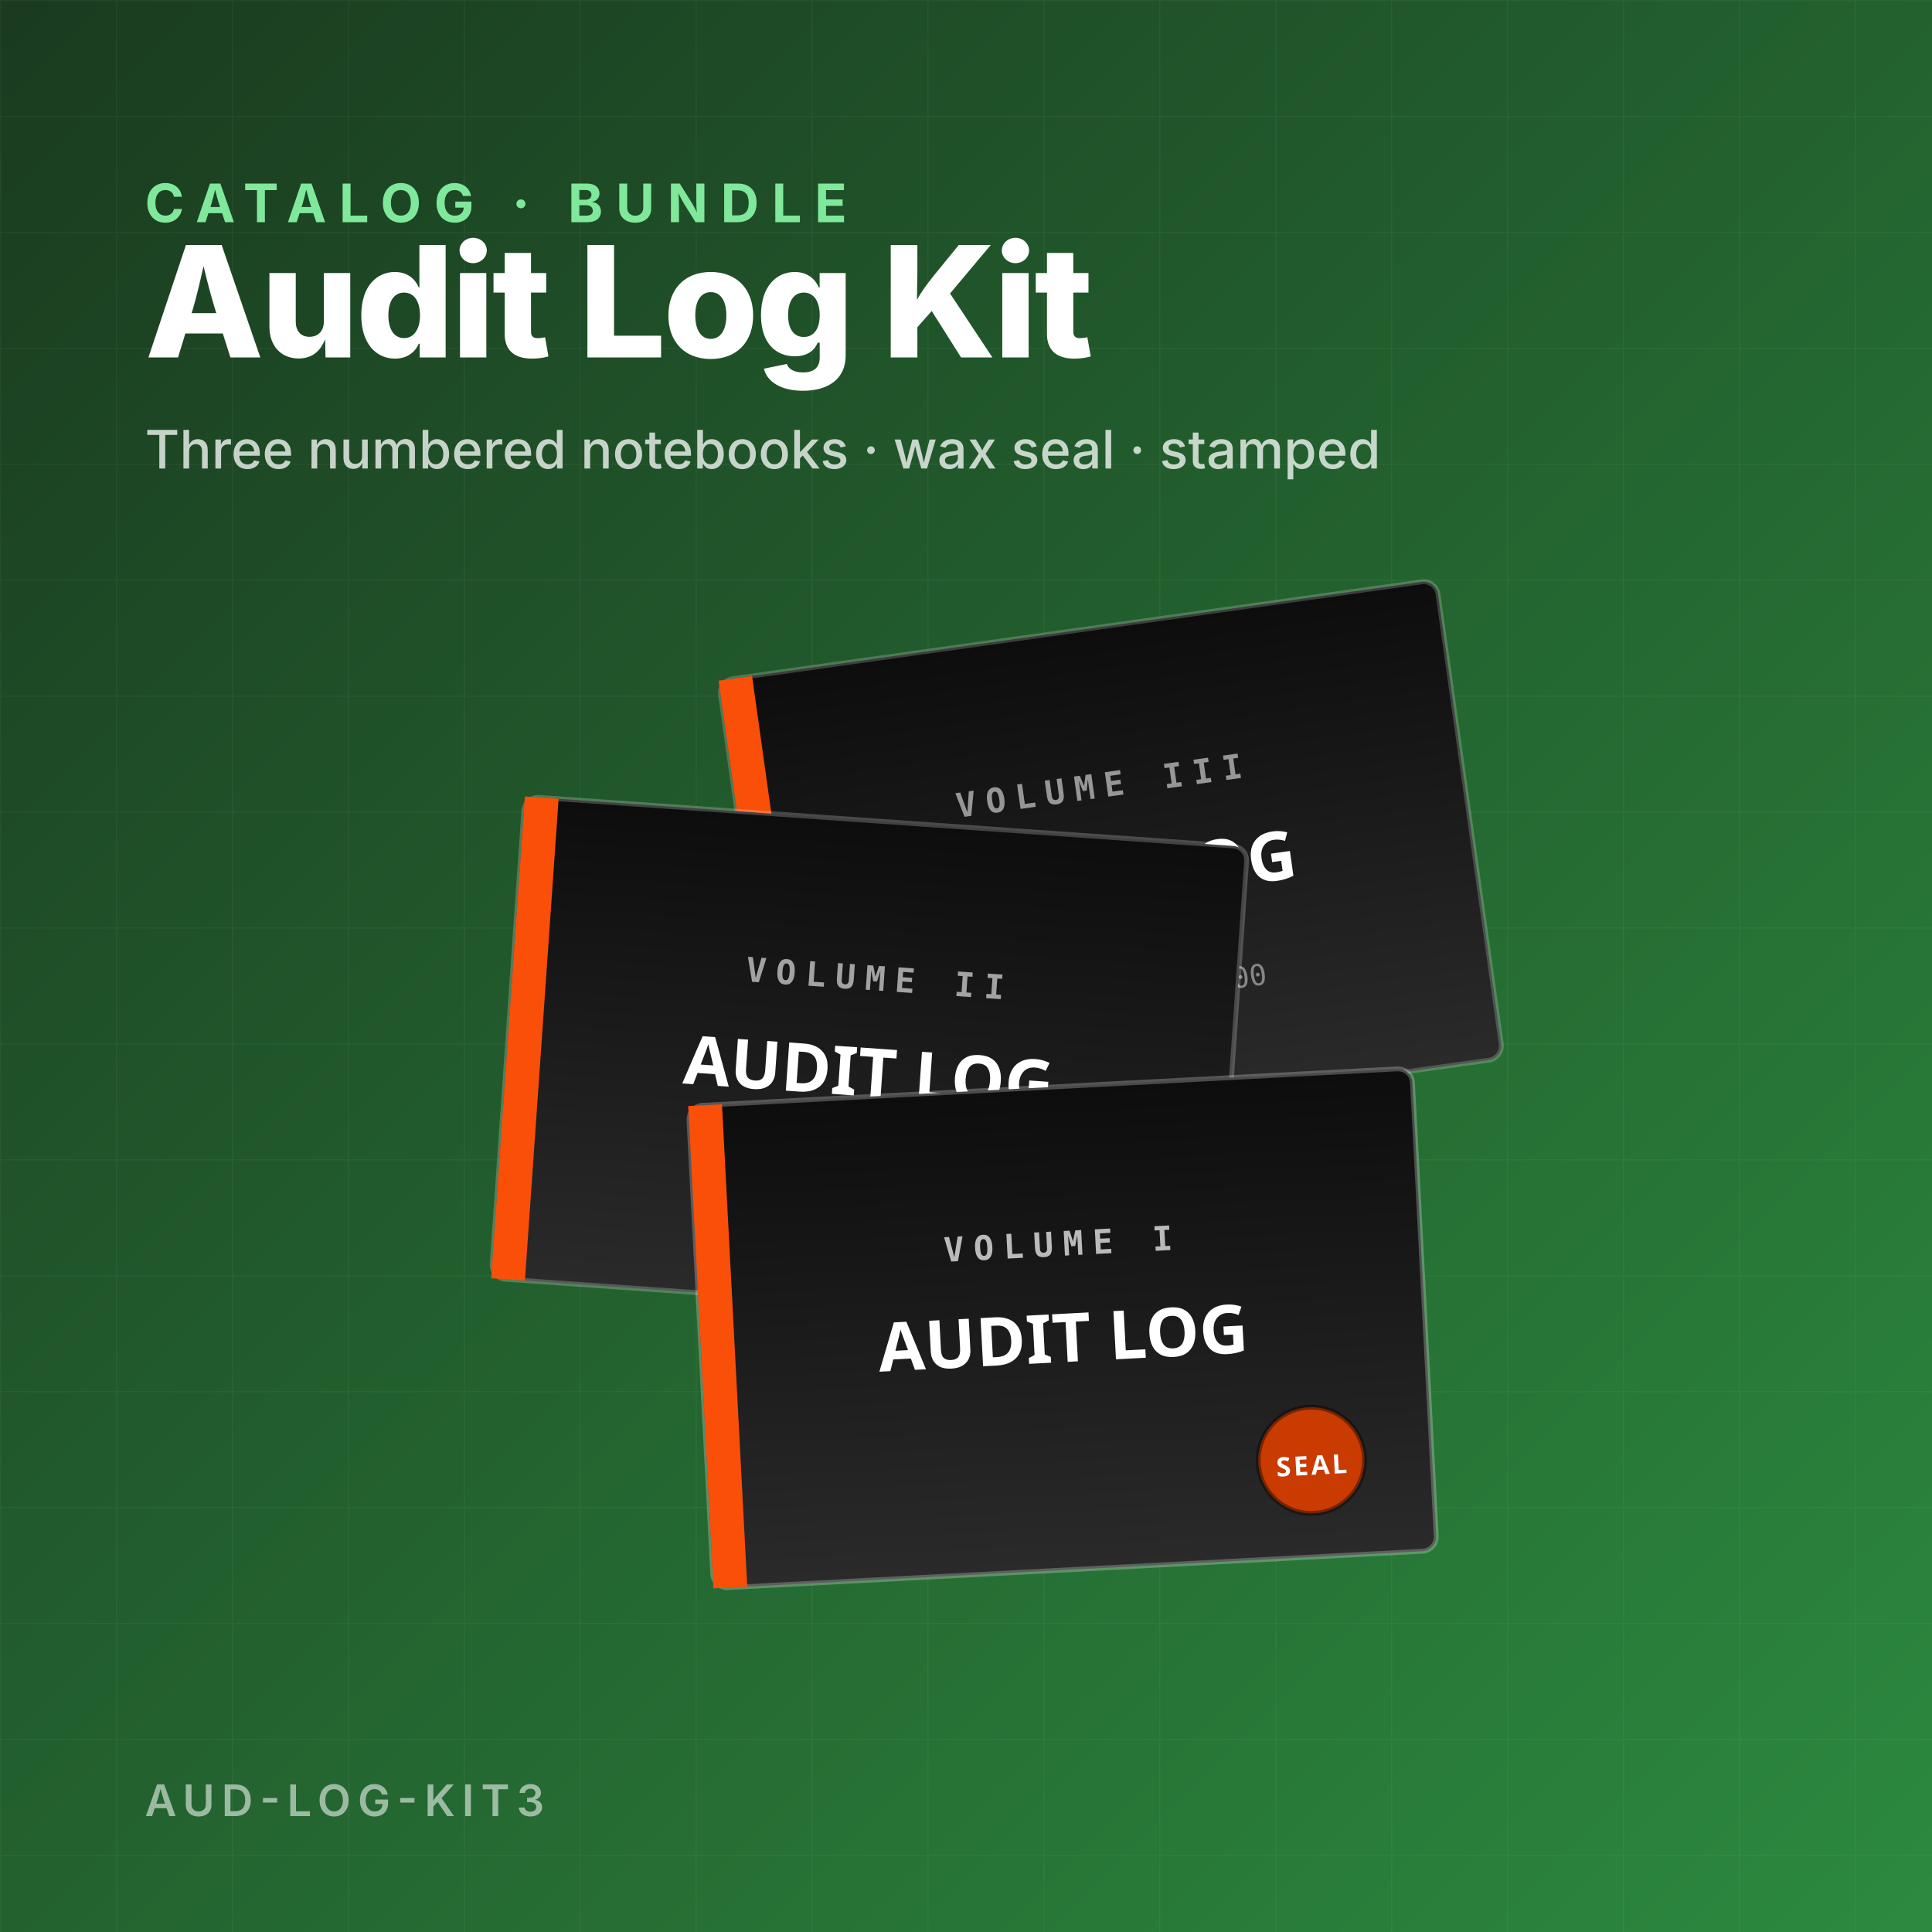
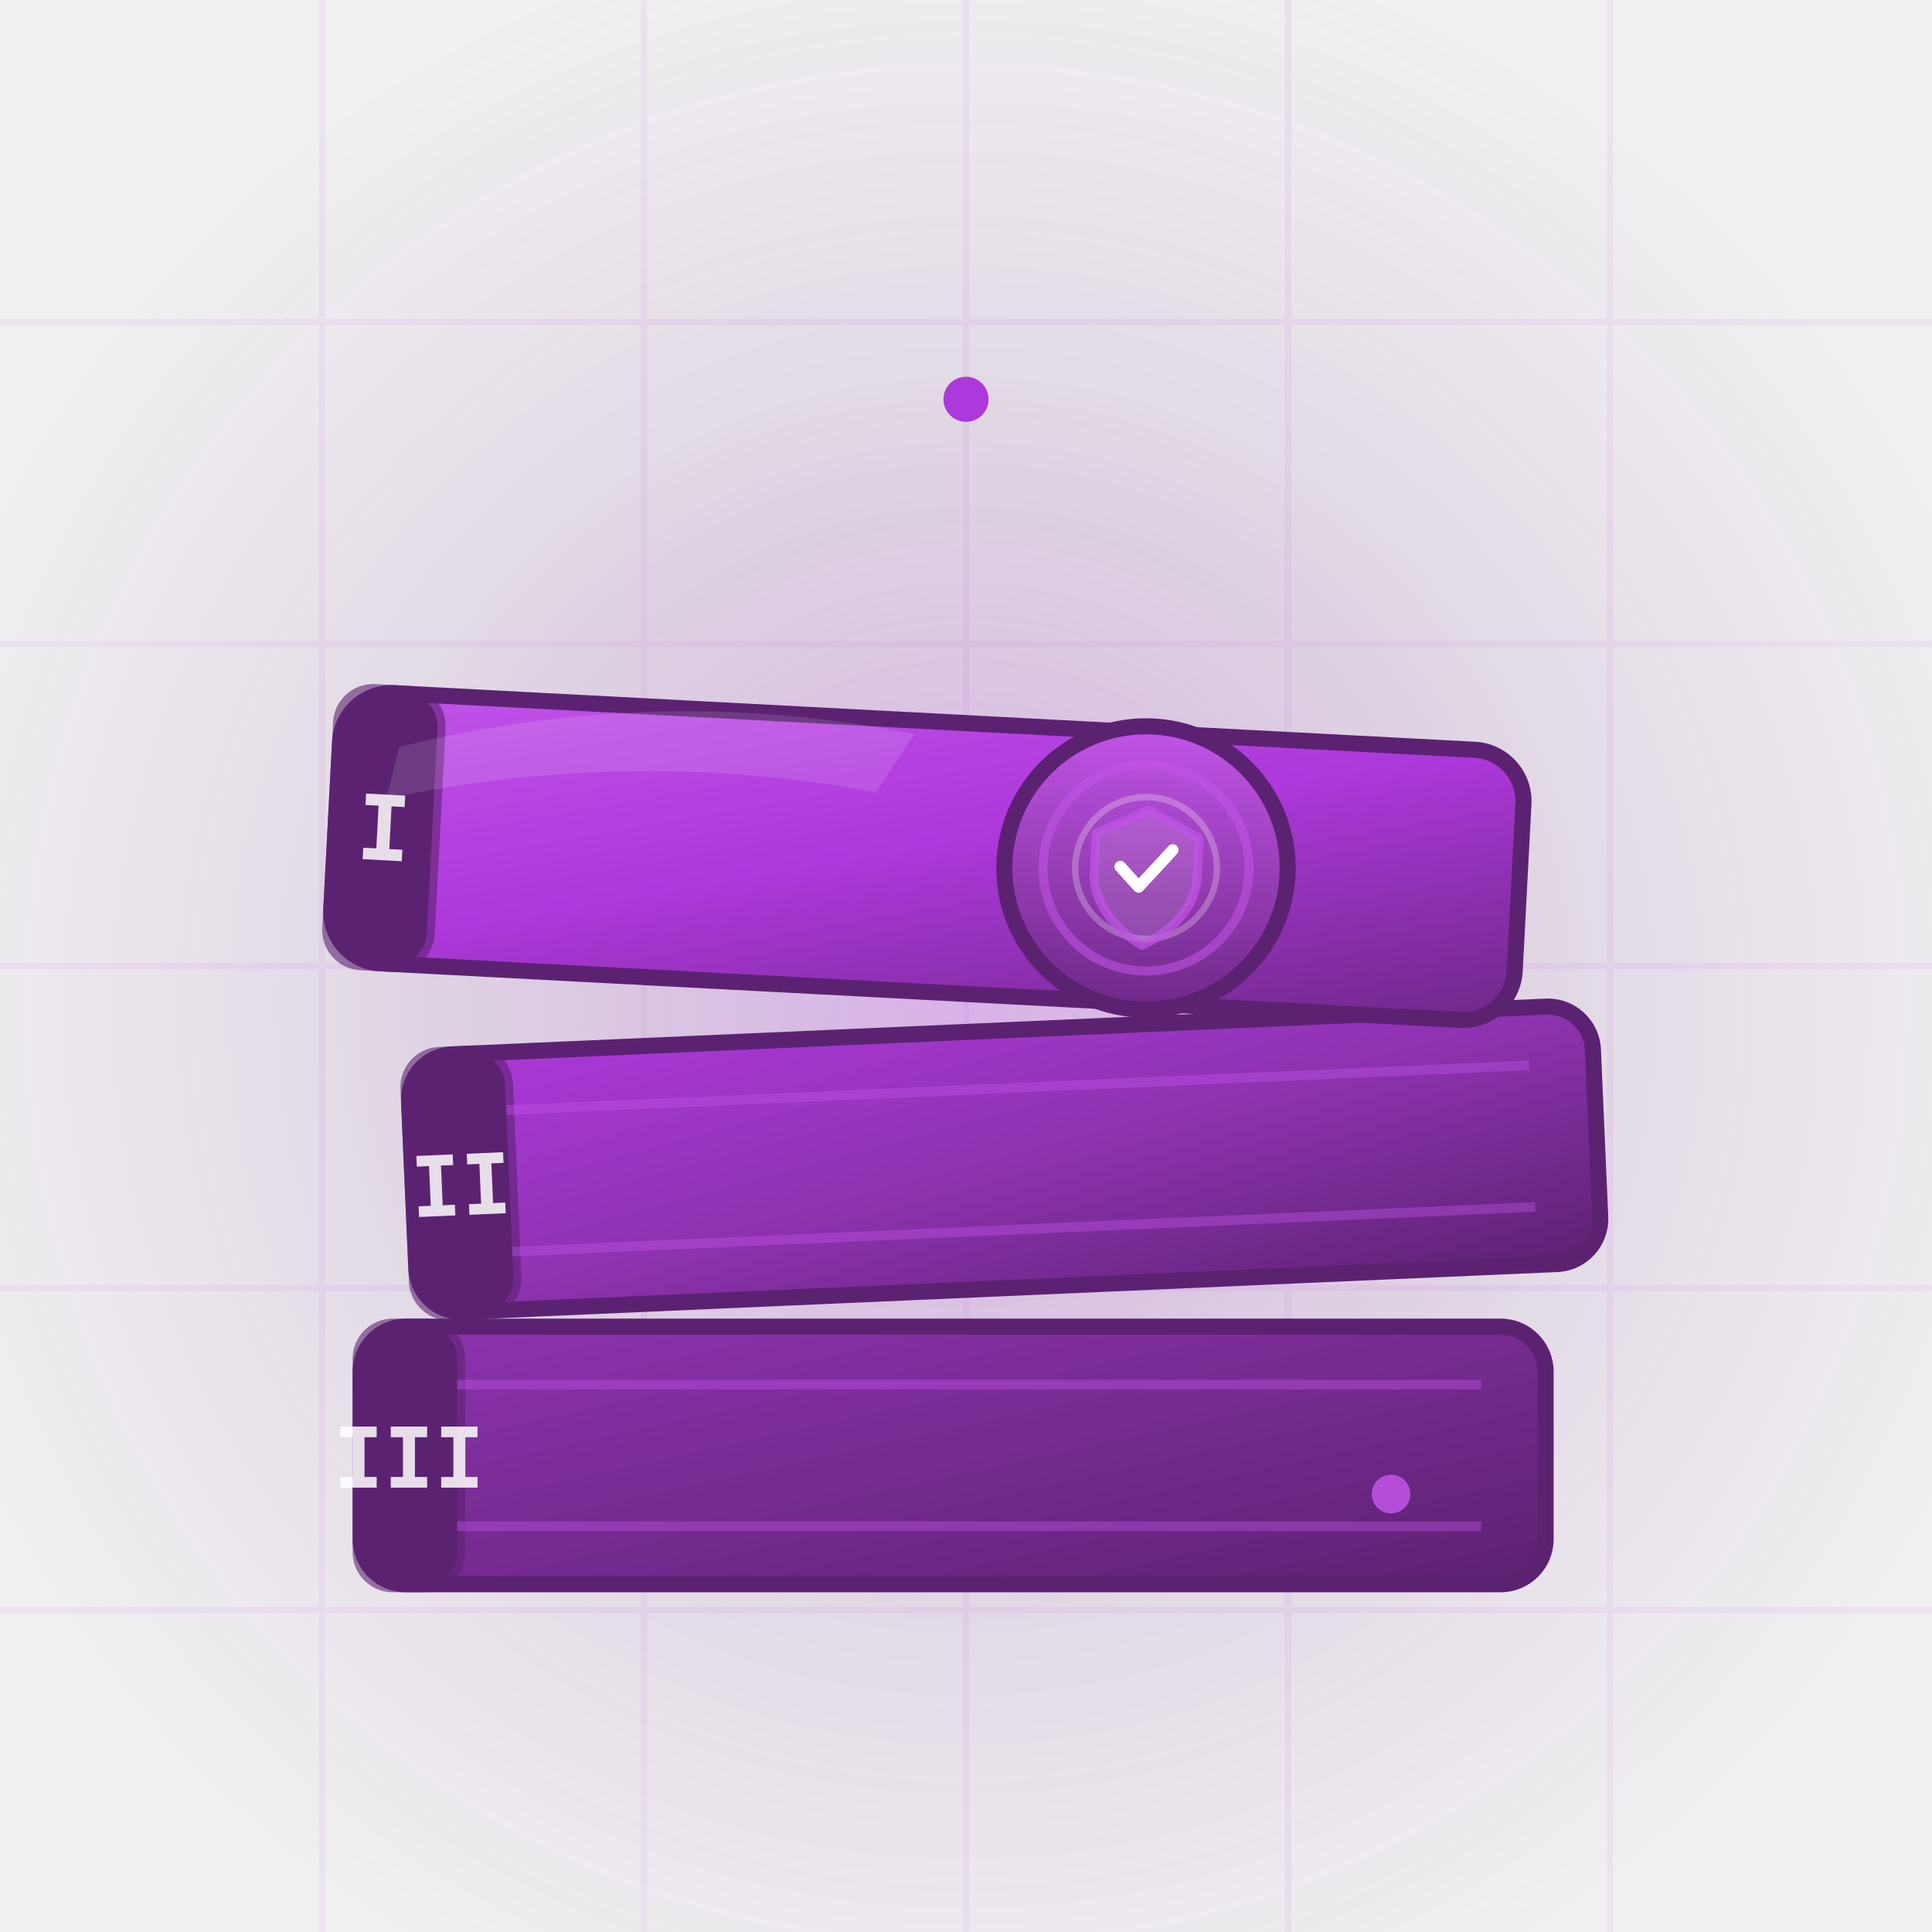
- <svg xmlns="http://www.w3.org/2000/svg" viewBox="0 0 800 800" role="img" aria-label="Audit Log Kit — three numbered notebooks with serial-stamp seals">
+ <svg xmlns="http://www.w3.org/2000/svg" viewBox="0 0 300 300" role="img" aria-label="Audit Log Kit" color="#C254E8">
  <defs>
-     <linearGradient id="g" x1="0" y1="0" x2="1" y2="1">
-       <stop offset="0%" stop-color="#1a3a1f" />
-       <stop offset="100%" stop-color="#2c8a3f" />
+     <radialGradient id="alkGlow" cx="50%" cy="52%" r="56%">
+       <stop offset="0%" stop-color="#AD38DB" stop-opacity="0.34" />
+       <stop offset="58%" stop-color="#732A8D" stop-opacity="0.11" />
+       <stop offset="100%" stop-color="#AD38DB" stop-opacity="0" />
+     </radialGradient>
+     <linearGradient id="alkBookA" x1="0" y1="0" x2="1" y2="1">
+       <stop offset="0%" stop-color="#C254E8" />
+       <stop offset="48%" stop-color="#AD38DB" />
+       <stop offset="100%" stop-color="#6E2887" />
    </linearGradient>
-     <linearGradient id="book" x1="0" y1="0" x2="0" y2="1">
-       <stop offset="0%" stop-color="#0d0d0d" />
-       <stop offset="100%" stop-color="#2a2a2a" />
+     <linearGradient id="alkBookB" x1="0" y1="0" x2="1" y2="1">
+       <stop offset="0%" stop-color="#AD38DB" />
+       <stop offset="50%" stop-color="#8E33B0" />
+       <stop offset="100%" stop-color="#5C2272" />
    </linearGradient>
-     <linearGradient id="page" x1="0" y1="0" x2="0" y2="1">
-       <stop offset="0%" stop-color="#f4f1e8" />
-       <stop offset="100%" stop-color="#dcd6c0" />
+     <linearGradient id="alkBookC" x1="0" y1="0" x2="1" y2="1">
+       <stop offset="0%" stop-color="#8E33B0" />
+       <stop offset="55%" stop-color="#732A8D" />
+       <stop offset="100%" stop-color="#5C2272" />
    </linearGradient>
-     <pattern id="grid" width="48" height="48" patternUnits="userSpaceOnUse">
-       <path d="M48 0H0V48" fill="none" stroke="rgba(255,255,255,0.04)" stroke-width="1" />
-     </pattern>
+     <linearGradient id="alkSeal" x1="0" y1="0" x2="0" y2="1">
+       <stop offset="0%" stop-color="#C254E8" />
+       <stop offset="100%" stop-color="#6E2887" />
+     </linearGradient>
  </defs>
-   <rect width="800" height="800" fill="url(#g)" />
-   <rect width="800" height="800" fill="url(#grid)" />
-   <g transform="translate(400,470)">
-     <g transform="translate(60,-110) rotate(-8)">
-       <rect x="-150" y="-100" width="300" height="200" rx="6" fill="url(#book)" stroke="rgba(255,255,255,0.2)" stroke-width="2" />
-       <rect x="-150" y="-100" width="14" height="200" fill="#fa4f09" />
-       <text x="0" y="-30" font-family="ui-monospace, SF Mono, Consolas, monospace" font-size="14" font-weight="700" letter-spacing="0.28em" fill="rgba(255,255,255,0.55)" text-anchor="middle">VOLUME III</text>
-       <text x="0" y="14" font-family="ui-sans-serif, system-ui, sans-serif" font-size="28" font-weight="800" fill="#ffffff" text-anchor="middle">AUDIT LOG</text>
-       <text x="0" y="56" font-family="ui-monospace, SF Mono, Consolas, monospace" font-size="12" fill="rgba(255,255,255,0.45)" text-anchor="middle">SN · 0003 / 0500</text>
-     </g>
-     <g transform="translate(-40,-30) rotate(4)">
-       <rect x="-150" y="-100" width="300" height="200" rx="6" fill="url(#book)" stroke="rgba(255,255,255,0.22)" stroke-width="2" />
-       <rect x="-150" y="-100" width="14" height="200" fill="#fa4f09" />
-       <text x="0" y="-30" font-family="ui-monospace, SF Mono, Consolas, monospace" font-size="14" font-weight="700" letter-spacing="0.28em" fill="rgba(255,255,255,0.6)" text-anchor="middle">VOLUME II</text>
-       <text x="0" y="14" font-family="ui-sans-serif, system-ui, sans-serif" font-size="28" font-weight="800" fill="#ffffff" text-anchor="middle">AUDIT LOG</text>
-       <text x="0" y="56" font-family="ui-monospace, SF Mono, Consolas, monospace" font-size="12" fill="rgba(255,255,255,0.5)" text-anchor="middle">SN · 0002 / 0500</text>
-     </g>
-     <g transform="translate(40,80) rotate(-3)">
-       <rect x="-150" y="-100" width="300" height="200" rx="6" fill="url(#book)" stroke="rgba(255,255,255,0.25)" stroke-width="2" />
-       <rect x="-150" y="-100" width="14" height="200" fill="#fa4f09" />
-       <text x="0" y="-30" font-family="ui-monospace, SF Mono, Consolas, monospace" font-size="14" font-weight="700" letter-spacing="0.28em" fill="rgba(255,255,255,0.7)" text-anchor="middle">VOLUME I</text>
-       <text x="0" y="14" font-family="ui-sans-serif, system-ui, sans-serif" font-size="28" font-weight="800" fill="#ffffff" text-anchor="middle">AUDIT LOG</text>
-       <circle cx="100" cy="60" r="22" fill="#c93b00" stroke="rgba(0,0,0,0.4)" stroke-width="2" />
-       <text x="100" y="66" font-family="ui-sans-serif, system-ui, sans-serif" font-size="11" font-weight="800" letter-spacing="0.1em" fill="#ffffff" text-anchor="middle">SEAL</text>
-     </g>
+   <rect width="300" height="300" fill="url(#alkGlow)" />
+   <g stroke="currentColor" stroke-opacity="0.08" stroke-width="1">
+     <path d="M0 50 H300 M0 100 H300 M0 150 H300 M0 200 H300 M0 250 H300 M50 0 V300 M100 0 V300 M150 0 V300 M200 0 V300 M250 0 V300" />
  </g>
-   <g font-family="ui-sans-serif, system-ui, -apple-system, Segoe UI, sans-serif" fill="#ffffff">
-     <text x="60" y="92" font-size="22" font-weight="700" letter-spacing="0.24em" fill="#7fe89b">CATALOG · BUNDLE</text>
-     <text x="60" y="148" font-size="64" font-weight="800" letter-spacing="-0.02em">Audit Log Kit</text>
-     <text x="60" y="194" font-size="22" font-weight="500" fill="rgba(255,255,255,0.75)">Three numbered notebooks · wax seal · stamped</text>
-     <text x="60" y="752" font-size="18" font-weight="600" letter-spacing="0.16em" fill="rgba(255,255,255,0.55)">AUD-LOG-KIT3</text>
+   <g stroke="#5C2272" stroke-width="2.5" stroke-linejoin="round">
+     <rect x="56" y="206" width="184" height="40" rx="7" fill="url(#alkBookC)" />
+     <rect x="56" y="206" width="15" height="40" rx="5" fill="#5C2272" stroke-opacity="0.6" />
+     <path d="M71 215 H230 M71 237 H230" stroke="currentColor" stroke-opacity="0.4" stroke-width="1.5" />
+     <text x="63.5" y="231" font-family="monospace" font-size="13" font-weight="700" fill="#ffffff" fill-opacity="0.85" text-anchor="middle" stroke="none">III</text>
  </g>
+   <g stroke="#5C2272" stroke-width="2.5" stroke-linejoin="round">
+     <rect x="64" y="160" width="184" height="40" rx="7" fill="url(#alkBookB)" transform="rotate(-2.5 156 180)" />
+     <rect x="64" y="160" width="15" height="40" rx="5" fill="#5C2272" stroke-opacity="0.6" transform="rotate(-2.5 156 180)" />
+     <path d="M79 169 H238 M79 191 H238" stroke="currentColor" stroke-opacity="0.4" stroke-width="1.5" transform="rotate(-2.5 156 180)" />
+     <text x="71.5" y="185" font-family="monospace" font-size="13" font-weight="700" fill="#ffffff" fill-opacity="0.85" text-anchor="middle" stroke="none" transform="rotate(-2.5 156 180)">II</text>
+   </g>
+   <g stroke="#5C2272" stroke-width="2.5" stroke-linejoin="round">
+     <rect x="52" y="112" width="184" height="42" rx="8" fill="url(#alkBookA)" transform="rotate(3 144 133)" />
+     <rect x="52" y="112" width="15" height="42" rx="5" fill="#5C2272" stroke-opacity="0.6" transform="rotate(3 144 133)" />
+     <text x="59.5" y="138" font-family="monospace" font-size="14" font-weight="700" fill="#ffffff" fill-opacity="0.85" text-anchor="middle" stroke="none" transform="rotate(3 144 133)">I</text>
+   </g>
+   <g transform="rotate(3 144 133)">
+     <circle cx="178" cy="133" r="22" fill="url(#alkSeal)" stroke="#5C2272" stroke-width="2.5" />
+     <circle cx="178" cy="133" r="16" fill="none" stroke="currentColor" stroke-opacity="0.55" stroke-width="1.4" />
+     <circle cx="178" cy="133" r="11" fill="none" stroke="#ffffff" stroke-opacity="0.25" stroke-width="1" />
+     <path d="M178 124 l8 4 v6 c0 5 -4 9 -8 11 c-4 -2 -8 -6 -8 -11 v-6 z" fill="#ffffff" fill-opacity="0.12" stroke="currentColor" stroke-opacity="0.7" stroke-width="1.4" stroke-linejoin="round" />
+     <path d="M174 133 l3 3 l5 -6" fill="none" stroke="#ffffff" stroke-width="1.8" stroke-linecap="round" stroke-linejoin="round" />
+   </g>
+   <path d="M62 116 q40 -10 80 -2 l-6 9 q-38 -7 -76 1 z" fill="#ffffff" fill-opacity="0.12" />
+   <circle cx="150" cy="62" r="3.5" fill="#AD38DB" />
+   <circle cx="216" cy="232" r="3" fill="#C254E8" fill-opacity="0.85" />
</svg>
